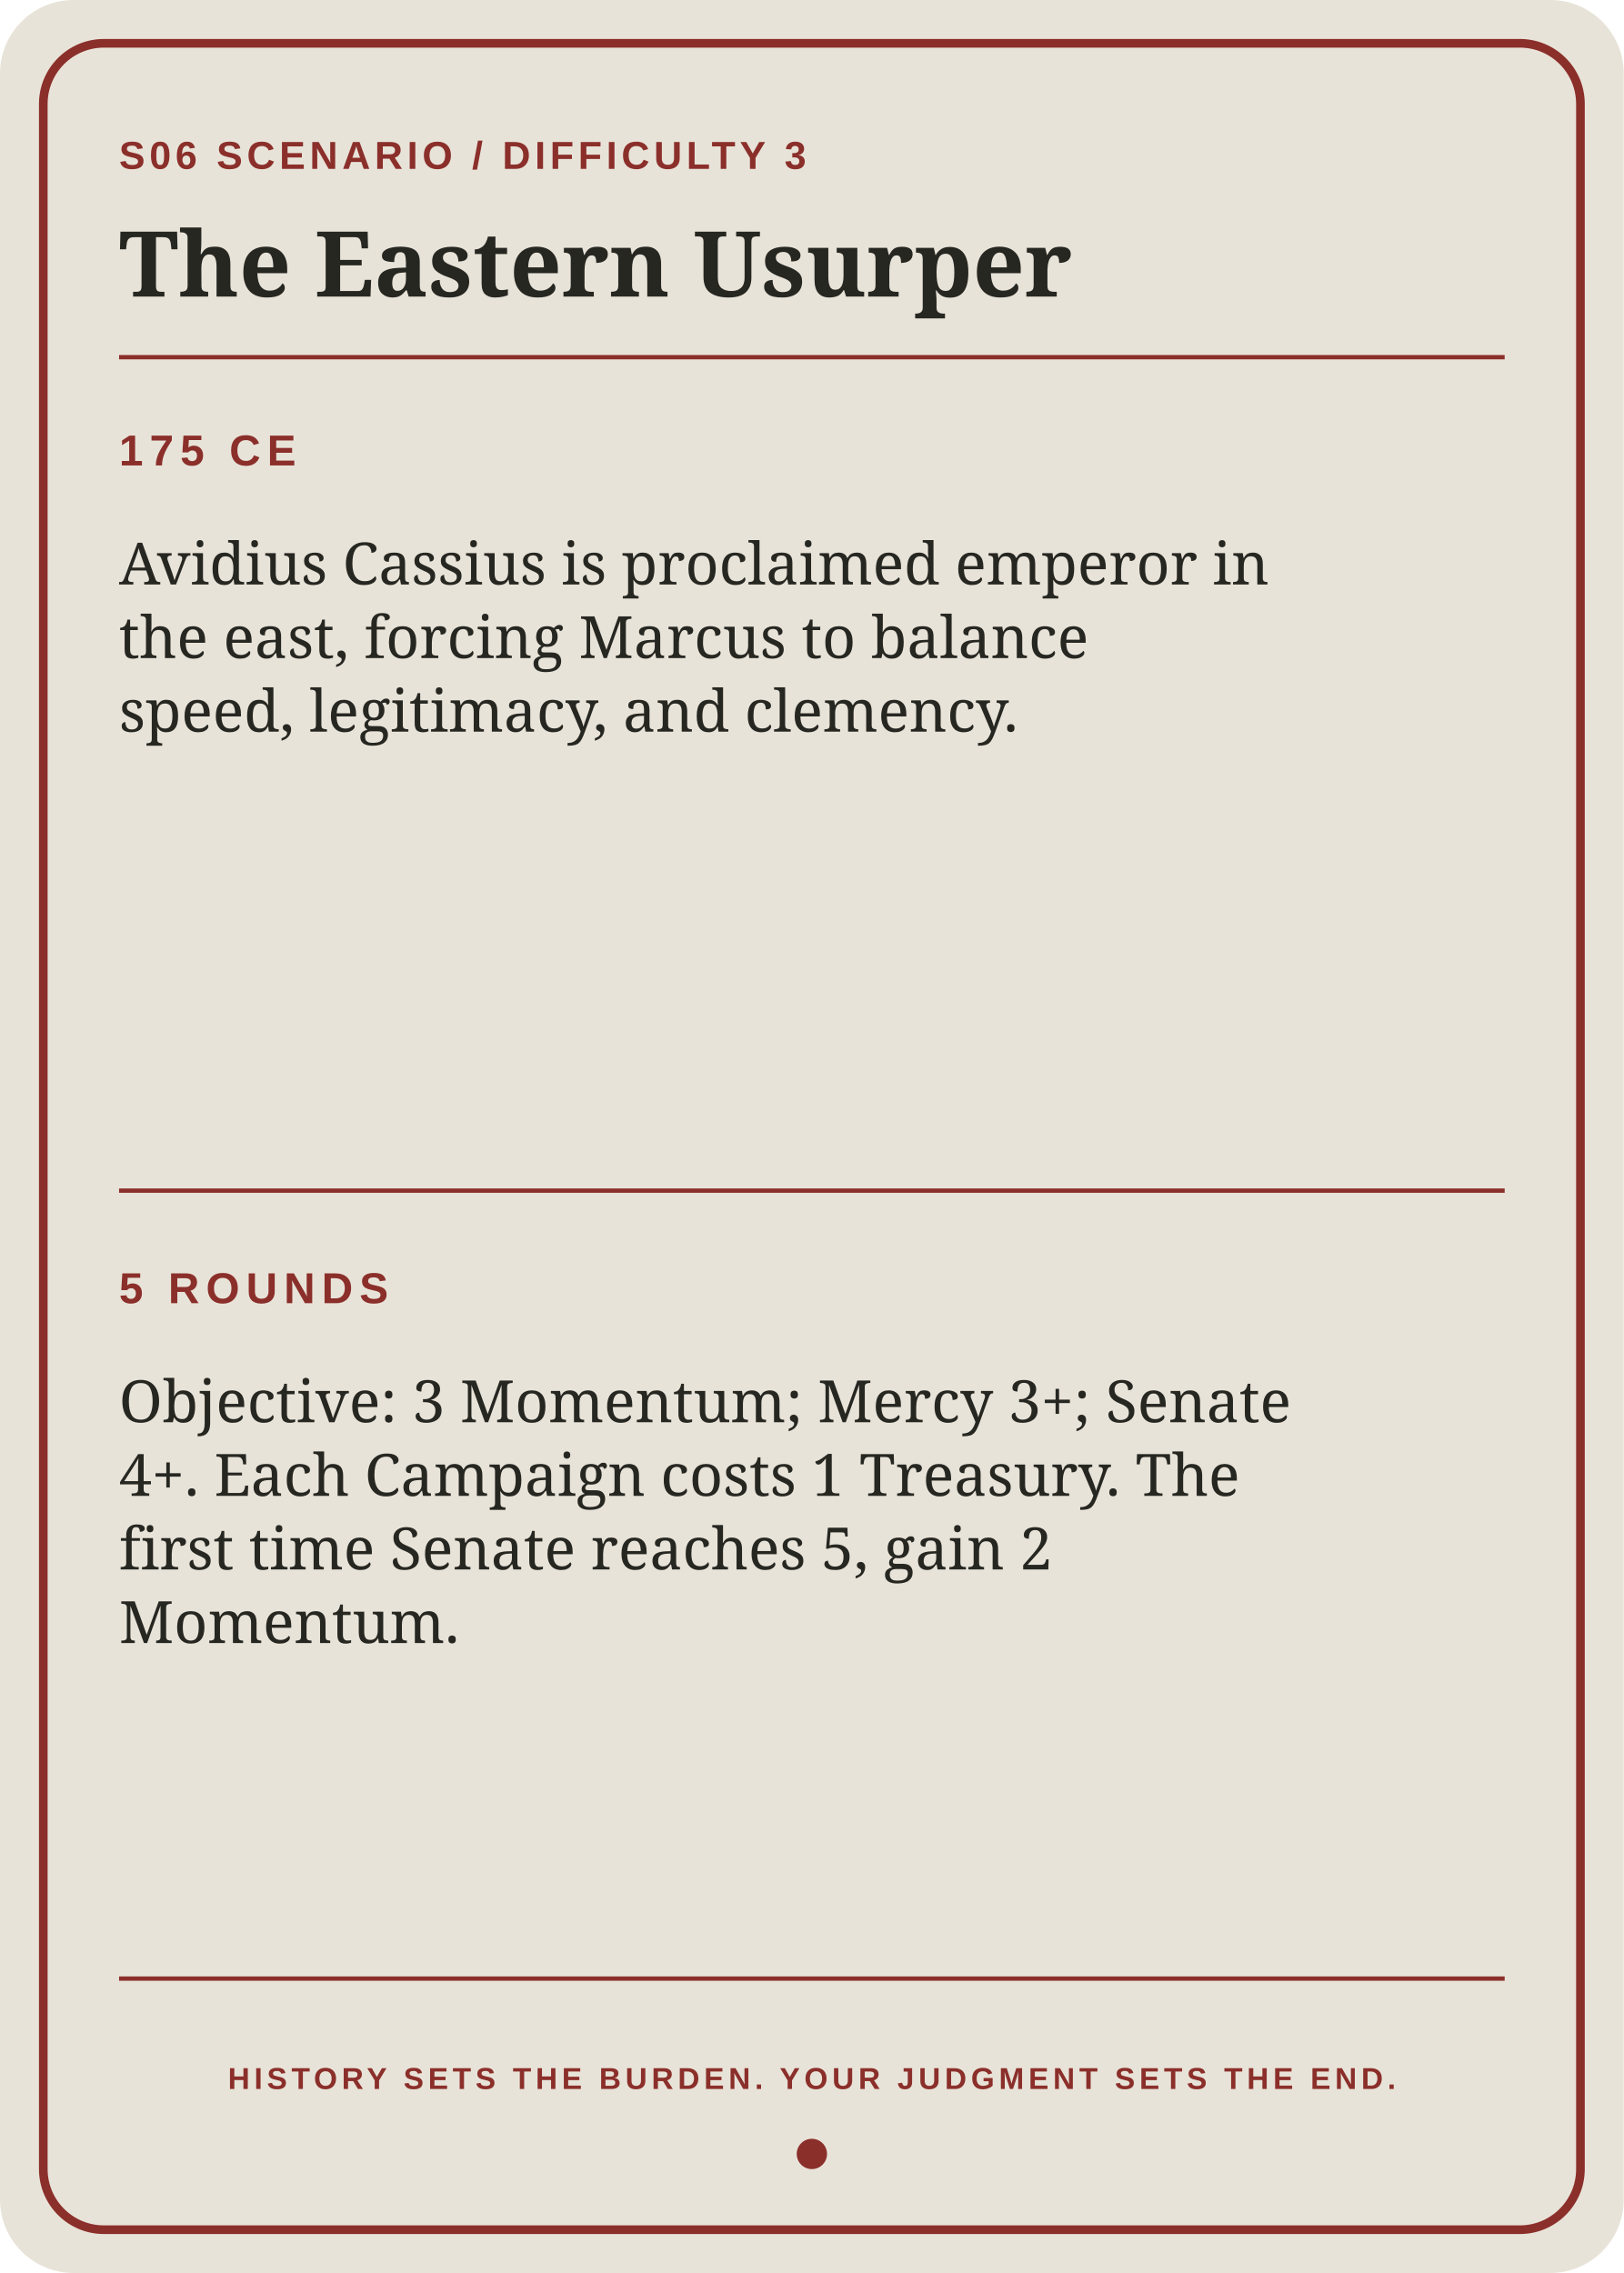
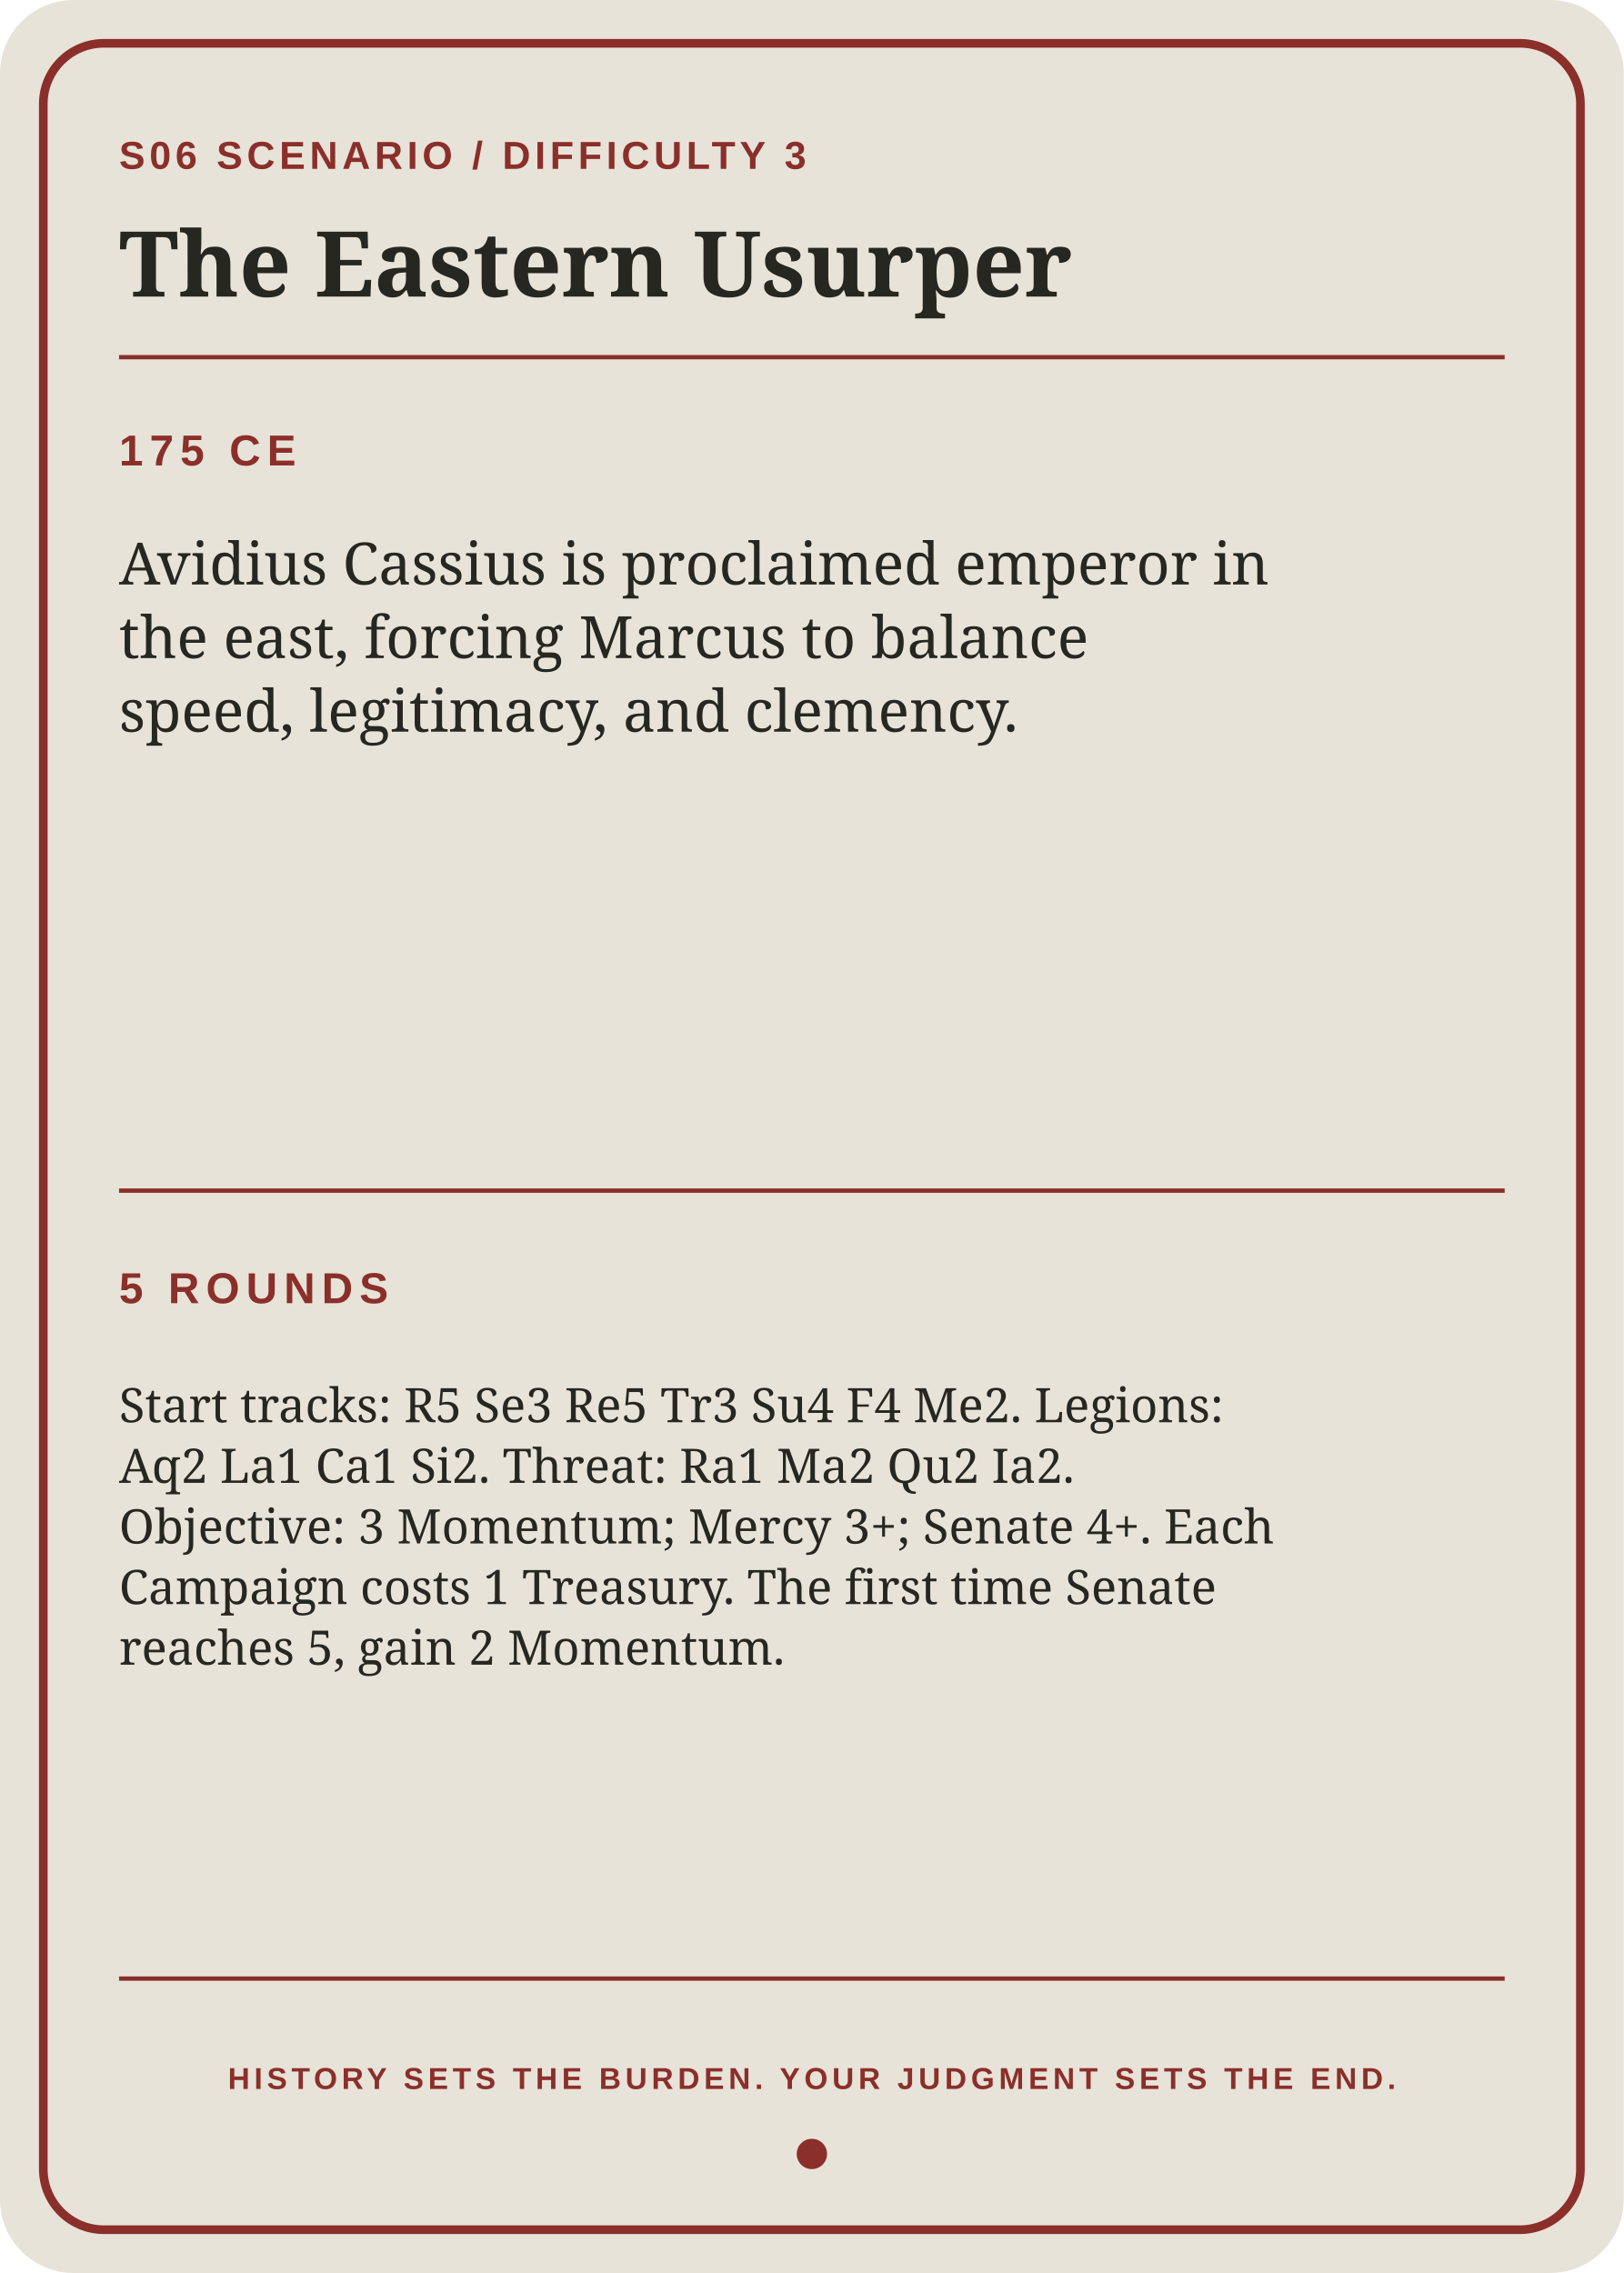
<svg xmlns="http://www.w3.org/2000/svg" width="2.5in" height="3.5in" viewBox="0 0 750 1050">
  <rect width="750" height="1050" rx="34" fill="#e8e3d8" />
  <rect x="20" y="20" width="710" height="1010" rx="28" fill="none" stroke="#8b2f2b" stroke-width="4" />
  <path d="M55 165H695M55 550H695M55 914H695" stroke="#8b2f2b" stroke-width="2" />
  <text x="55" y="78" fill="#8b2f2b" font-family="Arial,sans-serif" font-size="18" font-weight="bold" letter-spacing="2">S06  SCENARIO / DIFFICULTY 3</text>
  <text x="55" y="137" fill="#272722" font-family="Georgia,serif" font-size="42" font-weight="bold">The Eastern Usurper</text>
  <text x="55" y="215" fill="#8b2f2b" font-family="Arial,sans-serif" font-size="20" font-weight="bold" letter-spacing="3">175 CE</text>
  <text x="55" y="270" fill="#272722" font-family="Georgia,serif" font-size="27">
    <tspan x="55" dy="0">Avidius Cassius is proclaimed emperor in</tspan>
    <tspan x="55" dy="34">the east, forcing Marcus to balance</tspan>
    <tspan x="55" dy="34">speed, legitimacy, and clemency.</tspan>
  </text>
  <text x="55" y="602" fill="#8b2f2b" font-family="Arial,sans-serif" font-size="20" font-weight="bold" letter-spacing="3">5 ROUNDS</text>
-   <text x="55" y="657" fill="#272722" font-family="Georgia,serif" font-size="27">
-     <tspan x="55" dy="0">Objective: 3 Momentum; Mercy 3+; Senate</tspan>
-     <tspan x="55" dy="34">4+. Each Campaign costs 1 Treasury. The</tspan>
-     <tspan x="55" dy="34">first time Senate reaches 5, gain 2</tspan>
-     <tspan x="55" dy="34">Momentum.</tspan>
+   <text x="55" y="657" fill="#272722" font-family="Georgia,serif" font-size="22">
+     <tspan x="55" dy="0">Start tracks: R5 Se3 Re5 Tr3 Su4 F4 Me2. Legions:</tspan>
+     <tspan x="55" dy="28">Aq2 La1 Ca1 Si2. Threat: Ra1 Ma2 Qu2 Ia2.</tspan>
+     <tspan x="55" dy="28">Objective: 3 Momentum; Mercy 3+; Senate 4+. Each</tspan>
+     <tspan x="55" dy="28">Campaign costs 1 Treasury. The first time Senate</tspan>
+     <tspan x="55" dy="28">reaches 5, gain 2 Momentum.</tspan>
  </text>
  <text x="375" y="965" text-anchor="middle" fill="#8b2f2b" font-family="Arial,sans-serif" font-size="14" font-weight="bold" letter-spacing="2">HISTORY SETS THE BURDEN. YOUR JUDGMENT SETS THE END.</text>
  <circle cx="375" cy="995" r="7" fill="#8b2f2b" />
</svg>
